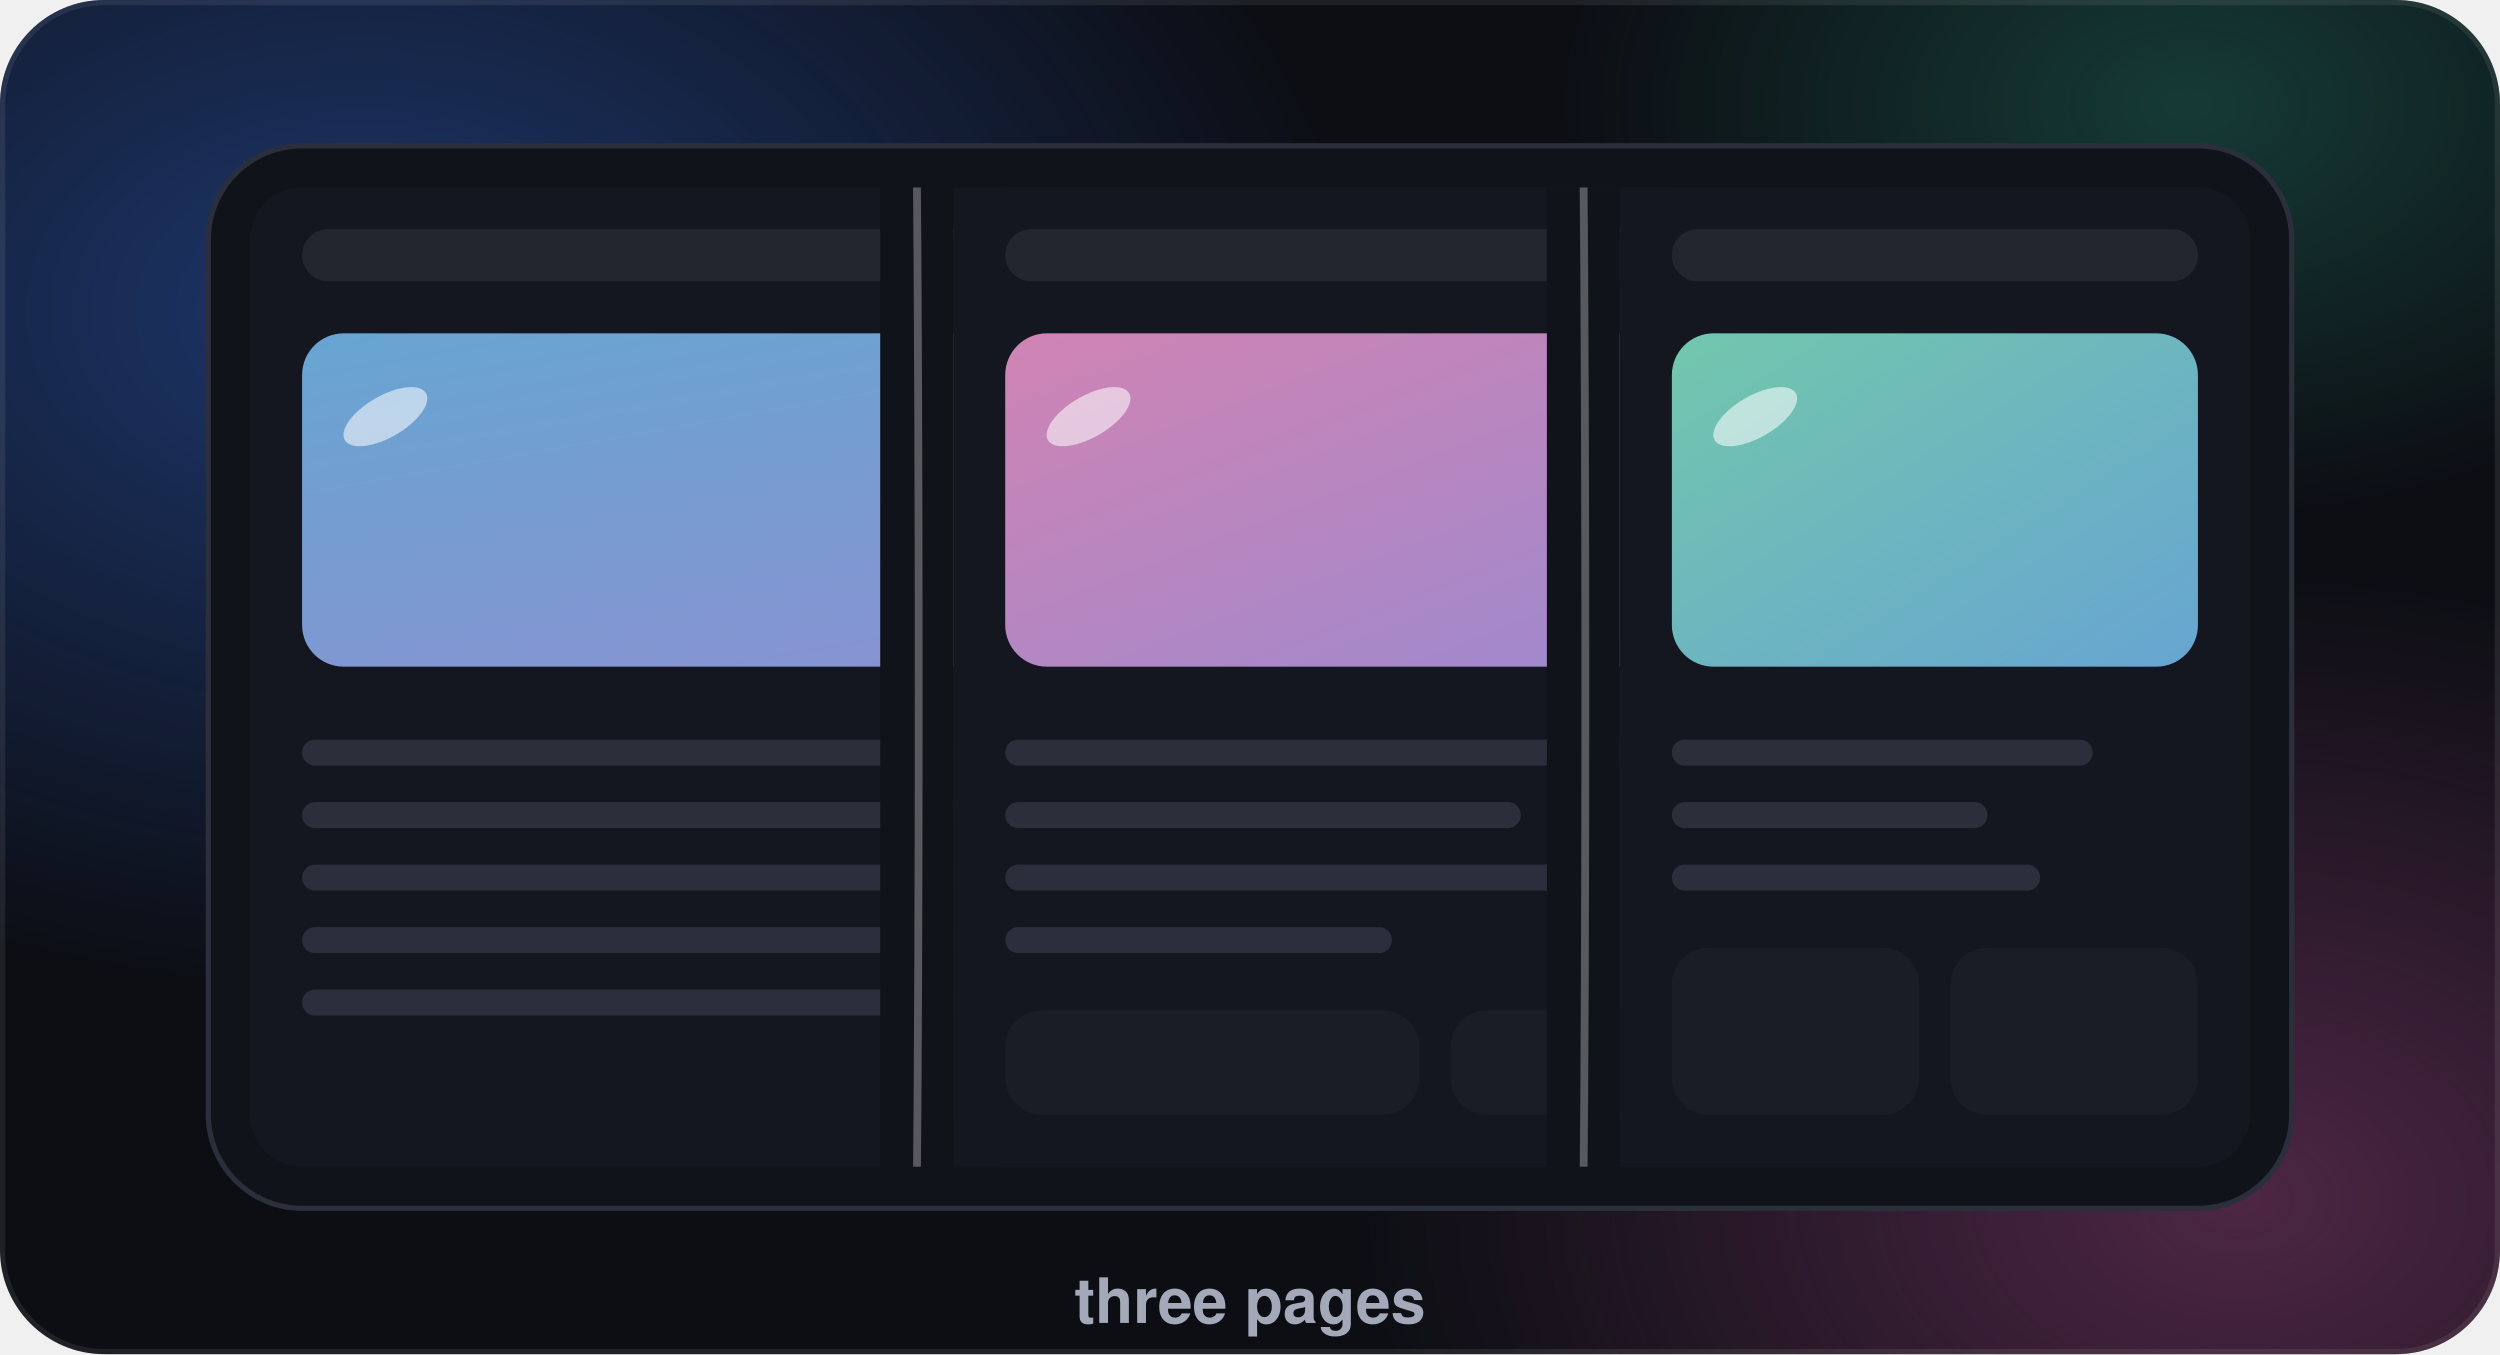
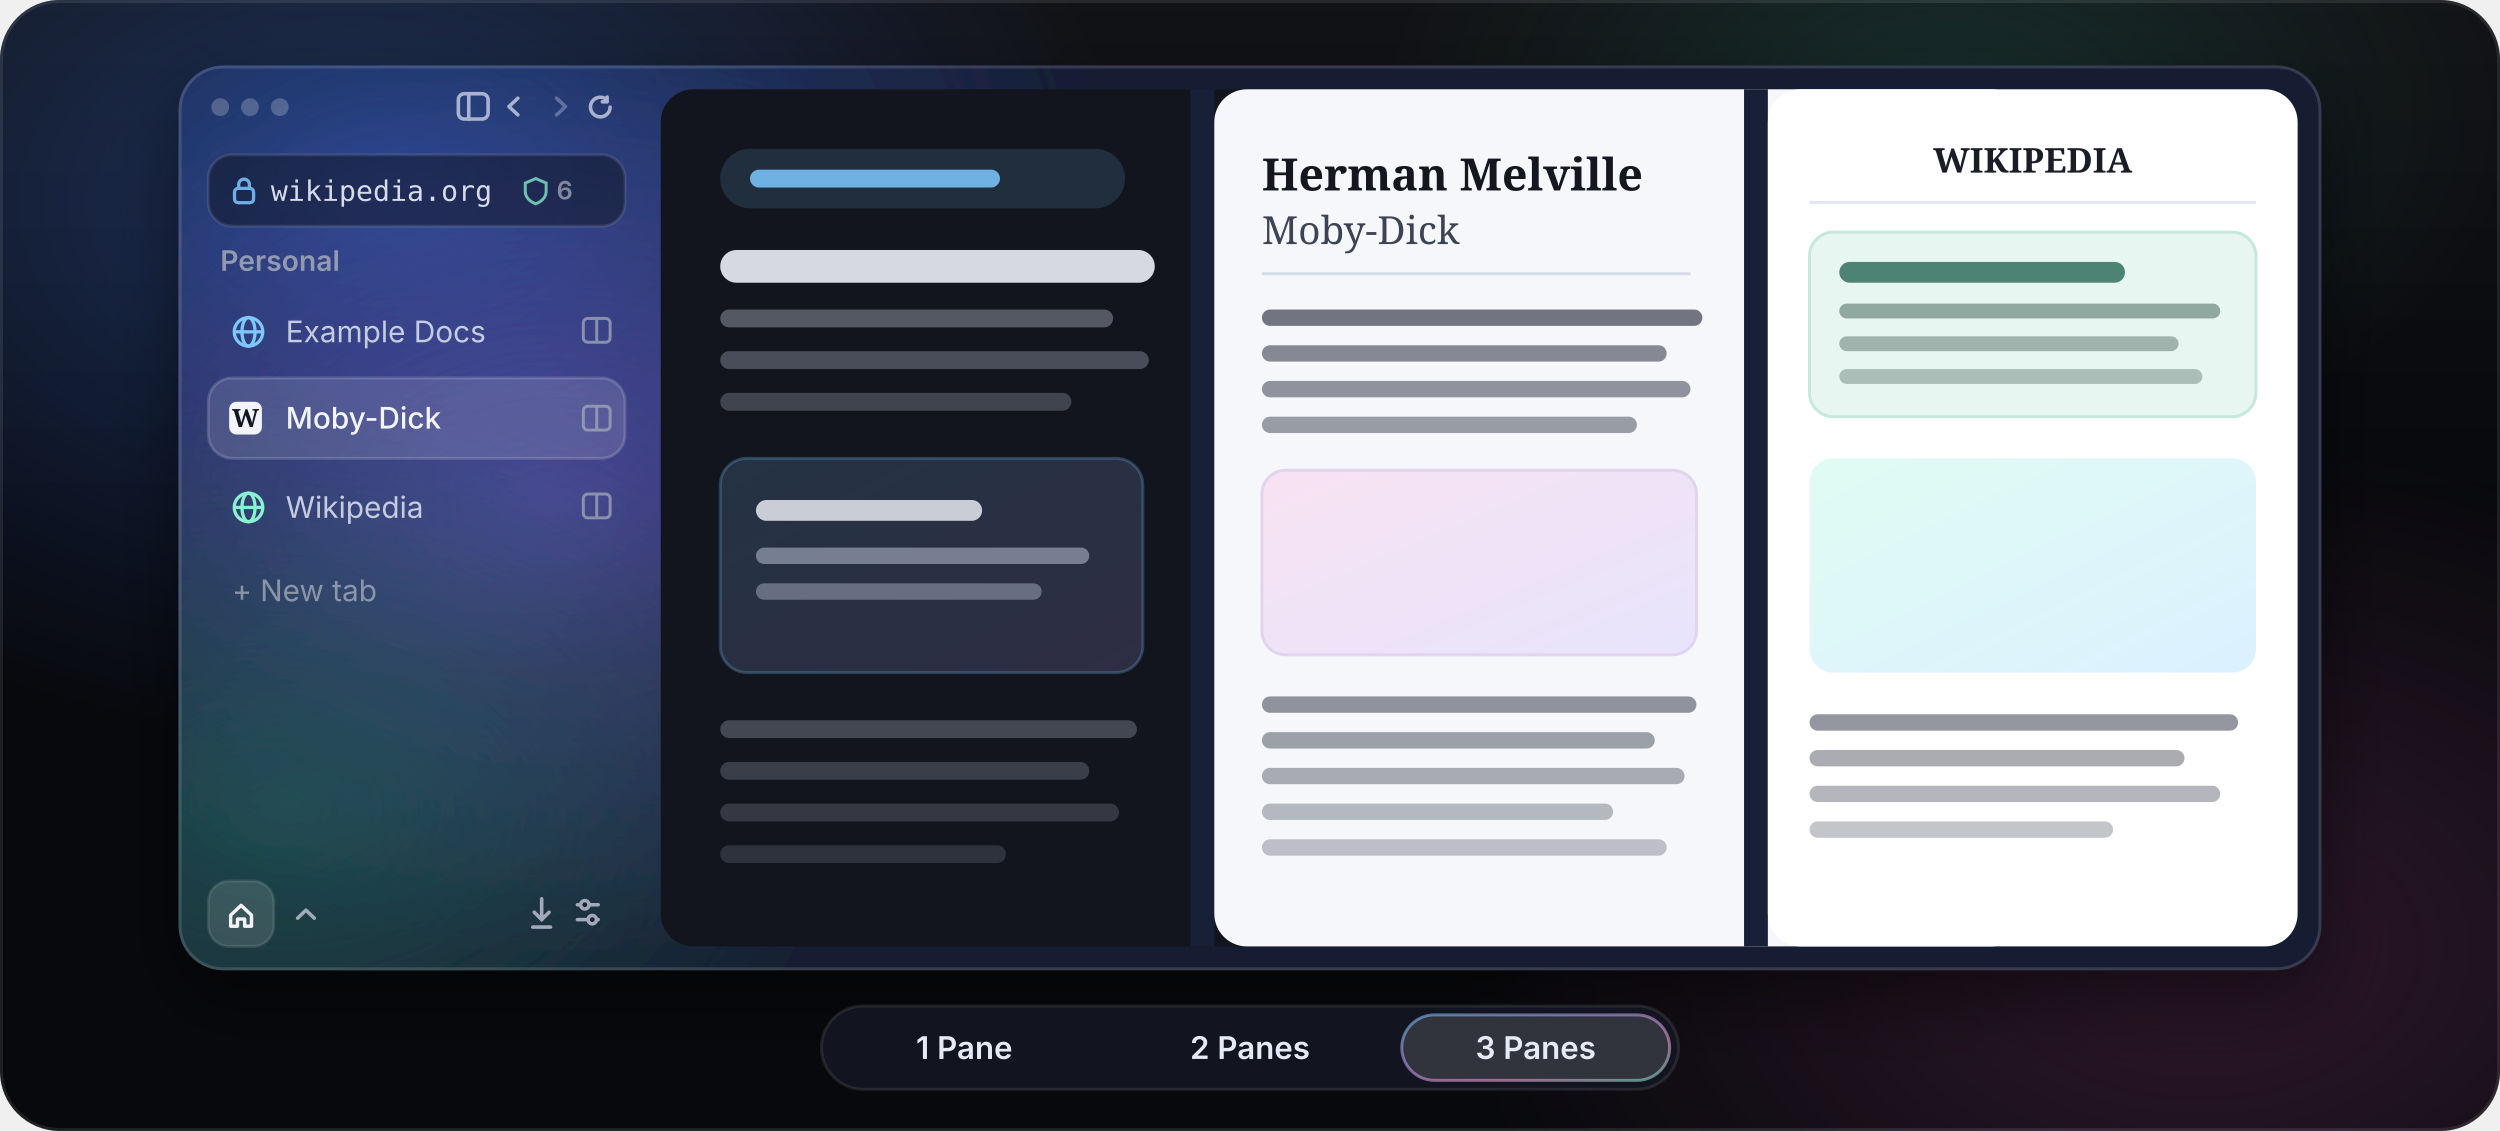
- <svg xmlns="http://www.w3.org/2000/svg" viewBox="0 0 480 260" width="480" height="260" role="img" aria-labelledby="t d">
+ <svg xmlns="http://www.w3.org/2000/svg" viewBox="0 0 840 380" width="840" height="380" role="img" aria-labelledby="t d">
  <defs>
-     <linearGradient id="sv" gradientUnits="userSpaceOnUse" x1="0" y1="-8" x2="0" y2="196">
+     <clipPath id="card">
+       <rect width="840" height="380" rx="20" />
+     </clipPath>
+     <linearGradient id="film" x1="0" y1="0" x2="1" y2="1">
+       <stop offset="0" stop-color="#7CC8FF" />
+       <stop offset=".35" stop-color="#B8A6FF" />
+       <stop offset=".68" stop-color="#FF9ED8" />
+       <stop offset="1" stop-color="#8AF2D0" />
+     </linearGradient>
+     <linearGradient id="filmV" x1="0" y1="0" x2="0" y2="1">
      <stop offset="0" stop-color="#7CC8FF" />
      <stop offset=".36" stop-color="#B8A6FF" />
      <stop offset=".68" stop-color="#FF9ED8" />
      <stop offset="1" stop-color="#8AF2D0" />
    </linearGradient>
-     <clipPath id="wc">
-       <rect x="48" y="36" width="384" height="188" rx="10" />
+     <linearGradient id="glassTop" x1="0" y1="0" x2="0" y2="1">
+       <stop offset="0" stop-color="#FFFFFF" stop-opacity=".11" />
+       <stop offset=".45" stop-color="#FFFFFF" stop-opacity="0" />
+     </linearGradient>
+     <linearGradient id="glassPanel" x1="0" y1="0" x2="0" y2="1">
+       <stop offset="0" stop-color="#282C3A" stop-opacity=".94" />
+       <stop offset="1" stop-color="#1A1D28" stop-opacity=".96" />
+     </linearGradient>
+     <linearGradient id="peekGlass" x1="0" y1="0" x2="1" y2="1">
+       <stop offset="0" stop-color="#2A2F42" stop-opacity=".92" />
+       <stop offset="1" stop-color="#1E2230" stop-opacity=".94" />
+     </linearGradient>
+     <radialGradient id="dyeBlue" cx=".5" cy=".5" r=".5">
+       <stop offset="0" stop-color="#2F5FC4" stop-opacity=".58" />
+       <stop offset="1" stop-color="#2F5FC4" stop-opacity="0" />
+     </radialGradient>
+     <radialGradient id="dyeViolet" cx=".5" cy=".5" r=".5">
+       <stop offset="0" stop-color="#7563D8" stop-opacity=".50" />
+       <stop offset="1" stop-color="#7563D8" stop-opacity="0" />
+     </radialGradient>
+     <radialGradient id="dyeTeal" cx=".5" cy=".5" r=".5">
+       <stop offset="0" stop-color="#237E69" stop-opacity=".46" />
+       <stop offset="1" stop-color="#237E69" stop-opacity="0" />
+     </radialGradient>
+     <radialGradient id="dyeMagenta" cx=".5" cy=".5" r=".5">
+       <stop offset="0" stop-color="#A84886" stop-opacity=".34" />
+       <stop offset="1" stop-color="#A84886" stop-opacity="0" />
+     </radialGradient>
+     <linearGradient id="heroSky" x1="0" y1="0" x2="1" y2="1">
+       <stop offset="0" stop-color="#7CC8FF" stop-opacity=".85" />
+       <stop offset="1" stop-color="#B8A6FF" stop-opacity=".85" />
+     </linearGradient>
+     <linearGradient id="heroMint" x1="0" y1="0" x2="1" y2="1">
+       <stop offset="0" stop-color="#8AF2D0" stop-opacity=".85" />
+       <stop offset="1" stop-color="#7CC8FF" stop-opacity=".85" />
+     </linearGradient>
+     <linearGradient id="heroBlush" x1="0" y1="0" x2="1" y2="1">
+       <stop offset="0" stop-color="#FF9ED8" stop-opacity=".82" />
+       <stop offset="1" stop-color="#B8A6FF" stop-opacity=".82" />
+     </linearGradient>
+     <filter id="shadow" x="-15%" y="-15%" width="130%" height="140%">
+       <feDropShadow dx="0" dy="10" stdDeviation="12" flood-color="#000000" flood-opacity=".48" />
+     </filter>
+     <filter id="softGlow" x="-120%" y="-180%" width="340%" height="460%">
+       <feGaussianBlur stdDeviation="4.5" result="b" />
+       <feMerge>
+         <feMergeNode in="b" />
+         <feMergeNode in="SourceGraphic" />
+       </feMerge>
+     </filter>
+   </defs>
+   <style>
+   .m1{animation:m1 10s linear infinite}
+   .m2{animation:m2 10s linear infinite}
+   .b1{animation:b1 10s linear infinite}
+   .b2{animation:b2 10s linear infinite}
+   .g1{animation:g1 10s linear infinite}
+   .g2{animation:g2 10s linear infinite}
+   .pill{animation:pill 10s linear infinite}
+   .str{fill:none;vector-effect:non-scaling-stroke}
+   @keyframes m1{0%,11%{transform:translateX(372px)}11%{transform:translateX(372px)}11.67%{transform:translateX(260.3px)}12.33%{transform:translateX(130.5px)}13%{transform:translateX(76.97px)}13.67%{transform:translateX(75.07px)}14.33%{transform:translateX(85.85px)}15%{transform:translateX(92.84px)}15.67%{transform:translateX(94.52px)}16.33%{transform:translateX(93.95px)}17%{transform:translateX(93.22px)}17.67%{transform:translateX(92.92px)}18.33%{transform:translateX(92.9px)}19%{transform:translateX(92.96px)}19.67%{transform:translateX(93px)}20.33%{transform:translateX(93.01px)}21%{transform:translateX(93px)}43%{transform:translateX(93px)}43%{transform:translateX(93px)}43.64%{transform:translateX(58.11px)}44.29%{transform:translateX(14.42px)}44.93%{transform:translateX(-4.55px)}45.57%{transform:translateX(-6.39px)}46.21%{transform:translateX(-3.01px)}46.86%{transform:translateX(-0.37px)}47.5%{transform:translateX(0.48px)}48.14%{transform:translateX(0.39px)}48.79%{transform:translateX(0.13px)}49.43%{transform:translateX(-0.01px)}50.07%{transform:translateX(-0.04px)}50.71%{transform:translateX(-0.02px)}51.36%{transform:translateX(-0.01px)}52%{transform:translateX(0px)}80%{transform:translateX(0px);animation-timing-function:cubic-bezier(.65,0,.35,1)}90%{transform:translateX(372px)}100%{transform:translateX(372px)}}
+   @keyframes m2{0%,41%{transform:translateX(190px)}41%{transform:translateX(190px)}41.68%{transform:translateX(112.34px)}42.36%{transform:translateX(22.75px)}43.04%{transform:translateX(-11.67px)}43.71%{transform:translateX(-11.82px)}44.39%{transform:translateX(-4.27px)}45.07%{transform:translateX(0.15px)}45.75%{transform:translateX(1.03px)}46.43%{transform:translateX(0.56px)}47.11%{transform:translateX(0.09px)}47.79%{transform:translateX(-0.07px)}48.46%{transform:translateX(-0.06px)}49.14%{transform:translateX(-0.02px)}49.82%{transform:translateX(0px)}50.5%{transform:translateX(0px)}80%{transform:translateX(0px);animation-timing-function:cubic-bezier(.65,0,.35,1)}89%{transform:translateX(190px)}100%{transform:translateX(190px)}}
+   @keyframes b1{0%,11%{transform:scale(0,1)}11%{transform:scale(0,1)}11.64%{transform:scale(1.09,1)}12.27%{transform:scale(0.24,1)}12.91%{transform:scale(-0.56,1)}13.55%{transform:scale(-0.25,1)}14.18%{transform:scale(0.26,1)}14.82%{transform:scale(0.2,1)}15.45%{transform:scale(-0.1,1)}16.09%{transform:scale(-0.14,1)}16.73%{transform:scale(0.03,1)}17.36%{transform:scale(0.08,1)}18%{transform:scale(0,1)}18.64%{transform:scale(-0.05,1)}19.27%{transform:scale(-0.01,1)}19.91%{transform:scale(0.02,1)}20.55%{transform:scale(0.01,1)}21.18%{transform:scale(-0.01,1)}21.82%{transform:scale(-0.01,1)}22.45%{transform:scale(0,1)}23.09%{transform:scale(0.01,1)}23.73%{transform:scale(0,1)}24.36%{transform:scale(0,1)}25%{transform:scale(0,1)}43%{transform:scale(0,1)}43%{transform:scale(0,1)}43.64%{transform:scale(0.82,1)}44.27%{transform:scale(0.18,1)}44.91%{transform:scale(-0.42,1)}45.55%{transform:scale(-0.19,1)}46.18%{transform:scale(0.2,1)}46.82%{transform:scale(0.15,1)}47.45%{transform:scale(-0.08,1)}48.09%{transform:scale(-0.1,1)}48.73%{transform:scale(0.02,1)}49.36%{transform:scale(0.06,1)}50%{transform:scale(0,1)}50.64%{transform:scale(-0.03,1)}51.27%{transform:scale(-0.01,1)}51.91%{transform:scale(0.02,1)}52.55%{transform:scale(0.01,1)}53.18%{transform:scale(-0.01,1)}53.82%{transform:scale(-0.01,1)}54.45%{transform:scale(0,1)}55.09%{transform:scale(0,1)}55.73%{transform:scale(0,1)}56.36%{transform:scale(0,1)}57%{transform:scale(0,1)}80%{transform:scale(0,1)}80%{transform:scale(0,1)}80.64%{transform:scale(-0.93,1)}81.27%{transform:scale(-0.21,1)}81.91%{transform:scale(0.48,1)}82.55%{transform:scale(0.21,1)}83.18%{transform:scale(-0.22,1)}83.82%{transform:scale(-0.17,1)}84.45%{transform:scale(0.09,1)}85.09%{transform:scale(0.11,1)}85.73%{transform:scale(-0.03,1)}86.36%{transform:scale(-0.07,1)}87%{transform:scale(0,1)}87.64%{transform:scale(0.04,1)}88.27%{transform:scale(0.01,1)}88.91%{transform:scale(-0.02,1)}89.55%{transform:scale(-0.01,1)}90.18%{transform:scale(0.01,1)}90.82%{transform:scale(0.01,1)}91.45%{transform:scale(0,1)}92.09%{transform:scale(0,1)}92.73%{transform:scale(0,1)}93.36%{transform:scale(0,1)}94%{transform:scale(0,1)}100%{transform:scale(0,1)}}
+   @keyframes b2{0%,41%{transform:scale(0,1)}41%{transform:scale(0,1)}41.64%{transform:scale(1.09,1)}42.27%{transform:scale(0.24,1)}42.91%{transform:scale(-0.56,1)}43.55%{transform:scale(-0.25,1)}44.18%{transform:scale(0.26,1)}44.82%{transform:scale(0.2,1)}45.45%{transform:scale(-0.1,1)}46.09%{transform:scale(-0.14,1)}46.73%{transform:scale(0.03,1)}47.36%{transform:scale(0.08,1)}48%{transform:scale(0,1)}48.64%{transform:scale(-0.05,1)}49.27%{transform:scale(-0.01,1)}49.91%{transform:scale(0.02,1)}50.55%{transform:scale(0.01,1)}51.18%{transform:scale(-0.01,1)}51.82%{transform:scale(-0.01,1)}52.45%{transform:scale(0,1)}53.09%{transform:scale(0.01,1)}53.73%{transform:scale(0,1)}54.36%{transform:scale(0,1)}55%{transform:scale(0,1)}80%{transform:scale(0,1)}80%{transform:scale(0,1)}80.64%{transform:scale(-0.93,1)}81.27%{transform:scale(-0.21,1)}81.91%{transform:scale(0.48,1)}82.55%{transform:scale(0.21,1)}83.18%{transform:scale(-0.22,1)}83.82%{transform:scale(-0.17,1)}84.45%{transform:scale(0.09,1)}85.09%{transform:scale(0.11,1)}85.73%{transform:scale(-0.03,1)}86.36%{transform:scale(-0.07,1)}87%{transform:scale(0,1)}87.64%{transform:scale(0.04,1)}88.27%{transform:scale(0.01,1)}88.91%{transform:scale(-0.02,1)}89.55%{transform:scale(-0.01,1)}90.18%{transform:scale(0.01,1)}90.82%{transform:scale(0.01,1)}91.45%{transform:scale(0,1)}92.09%{transform:scale(0,1)}92.73%{transform:scale(0,1)}93.36%{transform:scale(0,1)}94%{transform:scale(0,1)}100%{transform:scale(0,1)}}
+   @keyframes g1{0%,10.5%{opacity:0}14%{opacity:1}29%{opacity:0}42.5%{opacity:0}46%{opacity:1}60%{opacity:0}79.5%{opacity:0}83%{opacity:1}96%{opacity:0}100%{opacity:0}}
+   @keyframes g2{0%,40.5%{opacity:0}44%{opacity:1}59%{opacity:0}79.5%{opacity:0}83%{opacity:1}96%{opacity:0}100%{opacity:0}}
+   @keyframes pill{0%,11%{transform:translateX(0px);animation-timing-function:cubic-bezier(.22,1,.36,1)}16%{transform:translateX(96px)}41%{transform:translateX(96px);animation-timing-function:cubic-bezier(.22,1,.36,1)}46%{transform:translateX(192px)}80%{transform:translateX(192px);animation-timing-function:cubic-bezier(.22,1,.36,1)}86%{transform:translateX(0px)}100%{transform:translateX(0px)}}
+   @media (prefers-reduced-motion:reduce){*{animation:none!important}.m1,.m2{transform:none!important}.pill{transform:translateX(192px)!important}}
+ </style>
+   <g clip-path="url(#card)">
+     <rect width="840" height="380" fill="#08090D" />
+     <ellipse cx="118" cy="68" rx="260" ry="180" fill="url(#dyeBlue)" opacity=".65" />
+     <ellipse cx="739" cy="319" rx="250" ry="170" fill="url(#dyeMagenta)" opacity=".7" />
+     <ellipse cx="655" cy="38" rx="190" ry="120" fill="url(#dyeTeal)" opacity=".55" />
+     <rect width="840" height="380" fill="url(#glassTop)" opacity=".35" />
+   </g>
+   <g filter="url(#shadow)">
+     <clipPath id="spWin">
+       <rect x="60" y="22" width="720" height="304" rx="15" />
    </clipPath>
-     <radialGradient id="gb">
-       <stop offset="0" stop-color="#2F5FC4" stop-opacity=".5" />
-       <stop offset="1" stop-color="#2F5FC4" stop-opacity="0" />
-     </radialGradient>
-     <radialGradient id="gm">
-       <stop offset="0" stop-color="#A84886" stop-opacity=".42" />
-       <stop offset="1" stop-color="#A84886" stop-opacity="0" />
-     </radialGradient>
-     <radialGradient id="gg">
-       <stop offset="0" stop-color="#237E69" stop-opacity=".4" />
-       <stop offset="1" stop-color="#237E69" stop-opacity="0" />
-     </radialGradient>
-     <linearGradient id="film" x1="0" y1="0" x2="1" y2="1">
-       <stop offset="0" stop-color="#7CC8FF" />
-       <stop offset=".36" stop-color="#B8A6FF" />
-       <stop offset=".68" stop-color="#FF9ED8" />
-       <stop offset="1" stop-color="#8AF2D0" />
-     </linearGradient>
-     <linearGradient id="hA" x1="0" y1="0" x2="1" y2="1">
-       <stop offset="0" stop-color="#7CC8FF" />
-       <stop offset="1" stop-color="#B8A6FF" />
-     </linearGradient>
-     <linearGradient id="hB" x1="0" y1="0" x2="1" y2="1">
-       <stop offset="0" stop-color="#FF9ED8" />
-       <stop offset="1" stop-color="#B8A6FF" />
-     </linearGradient>
-     <linearGradient id="hC" x1="0" y1="0" x2="1" y2="1">
-       <stop offset="0" stop-color="#8AF2D0" />
-       <stop offset="1" stop-color="#7CC8FF" />
-     </linearGradient>
-     <linearGradient id="spec" x1="0" y1="0" x2="0" y2="1">
-       <stop offset="0" stop-color="#fff" stop-opacity=".10" />
-       <stop offset=".42" stop-color="#fff" stop-opacity="0" />
-     </linearGradient>
-     <clipPath id="card">
-       <rect width="480" height="260" rx="20" />
-     </clipPath>
-   </defs>
-   <style>.m1{animation:m1 9s linear infinite}.m2{animation:m2 9s linear infinite}.b1{animation:b1 9s linear infinite}.b2{animation:b2 9s linear infinite}.g1{animation:g1 9s linear infinite}.g2{animation:g2 9s linear infinite}.l0{animation:l0 9s linear infinite}.l1{animation:l1 9s linear infinite}.l2{animation:l2 9s linear infinite}
- @keyframes m1{0%{transform:translate(264px,0)}10%{transform:translate(264px,0)}10.88%{transform:translate(148.87px,0)}11.74%{transform:translate(34.65px,0)}12.62%{transform:translate(27.24px,0)}13.49%{transform:translate(59.37px,0)}14.37%{transform:translate(73.56px,0)}15.23%{transform:translate(68.92px,0)}16.11%{transform:translate(62.92px,0)}16.99%{transform:translate(62.1px,0)}17.86%{transform:translate(63.63px,0)}18.73%{transform:translate(64.45px,0)}19.6%{transform:translate(64.28px,0)}20.48%{transform:translate(63.96px,0)}21.34%{transform:translate(63.9px,0)}22.22%{transform:translate(64px,0)}42.22%{transform:translate(64px,0)}43.1%{transform:translate(27.16px,0)}43.97%{transform:translate(-9.39px,0)}44.84%{transform:translate(-11.76px,0)}45.71%{transform:translate(-1.48px,0)}46.59%{transform:translate(3.06px,0)}47.46%{transform:translate(1.57px,0)}48.33%{transform:translate(-0.35px,0)}49.21%{transform:translate(-0.61px,0)}50.08%{transform:translate(-0.12px,0)}50.96%{transform:translate(0.14px,0)}51.82%{transform:translate(0.09px,0)}52.7%{transform:translate(-0.01px,0)}53.57%{transform:translate(-0.03px,0)}54.44%{transform:translate(0px,0)}80%{transform:translate(0px,0);animation-timing-function:cubic-bezier(.65,0,.35,1)}88.89%{transform:translate(264px,0)}100%{transform:translate(264px,0)}}
- @keyframes m2{0%{transform:translate(136px,0)}40%{transform:translate(136px,0)}40.88%{transform:translate(57.71px,0)}41.74%{transform:translate(-19.96px,0)}42.62%{transform:translate(-25px,0)}43.49%{transform:translate(-3.15px,0)}44.37%{transform:translate(6.5px,0)}45.23%{transform:translate(3.34px,0)}46.11%{transform:translate(-0.73px,0)}46.99%{transform:translate(-1.29px,0)}47.86%{transform:translate(-0.25px,0)}48.73%{transform:translate(0.3px,0)}49.6%{transform:translate(0.19px,0)}50.48%{transform:translate(-0.02px,0)}51.34%{transform:translate(-0.07px,0)}52.22%{transform:translate(0px,0)}80%{transform:translate(0px,0);animation-timing-function:cubic-bezier(.65,0,.35,1)}87.78%{transform:translate(136px,0)}100%{transform:translate(136px,0)}}
- @keyframes b1{0%{transform:scale(0,1)}10%{transform:scale(0,1)}10.11%{transform:scale(1,1)}10.86%{transform:scale(0.5,1)}11.59%{transform:scale(-0.23,1)}12.33%{transform:scale(-0.42,1)}13.08%{transform:scale(-0.15,1)}13.81%{transform:scale(0.13,1)}14.56%{transform:scale(0.17,1)}15.3%{transform:scale(0.04,1)}16.03%{transform:scale(-0.07,1)}16.78%{transform:scale(-0.06,1)}17.52%{transform:scale(0,1)}18.26%{transform:scale(0.03,1)}19%{transform:scale(0.02,1)}19.74%{transform:scale(0,1)}20.48%{transform:scale(-0.01,1)}21.22%{transform:scale(-0.01,1)}21.97%{transform:scale(0,1)}22.7%{transform:scale(0.01,1)}23.44%{transform:scale(0,1)}24.19%{transform:scale(0,1)}24.92%{transform:scale(0,1)}25.67%{transform:scale(0,1)}26.41%{transform:scale(0,1)}27.14%{transform:scale(0,1)}27.89%{transform:scale(0,1)}42.22%{transform:scale(0,1)}42.33%{transform:scale(0.7,1)}43.08%{transform:scale(0.35,1)}43.81%{transform:scale(-0.16,1)}44.56%{transform:scale(-0.29,1)}45.3%{transform:scale(-0.1,1)}46.03%{transform:scale(0.09,1)}46.78%{transform:scale(0.12,1)}47.52%{transform:scale(0.02,1)}48.26%{transform:scale(-0.05,1)}49%{transform:scale(-0.04,1)}49.74%{transform:scale(0,1)}50.48%{transform:scale(0.02,1)}51.22%{transform:scale(0.02,1)}51.97%{transform:scale(0,1)}52.7%{transform:scale(-0.01,1)}53.44%{transform:scale(-0.01,1)}54.19%{transform:scale(0,1)}54.92%{transform:scale(0,1)}55.67%{transform:scale(0,1)}56.41%{transform:scale(0,1)}57.14%{transform:scale(0,1)}57.89%{transform:scale(0,1)}58.63%{transform:scale(0,1)}59.37%{transform:scale(0,1)}60.11%{transform:scale(0,1)}80%{transform:scale(0,1)}80.11%{transform:scale(-0.8,1)}80.86%{transform:scale(-0.4,1)}81.59%{transform:scale(0.18,1)}82.33%{transform:scale(0.33,1)}83.08%{transform:scale(0.12,1)}83.81%{transform:scale(-0.11,1)}84.56%{transform:scale(-0.13,1)}85.3%{transform:scale(-0.03,1)}86.03%{transform:scale(0.05,1)}86.78%{transform:scale(0.05,1)}87.52%{transform:scale(0,1)}88.26%{transform:scale(-0.03,1)}89%{transform:scale(-0.02,1)}89.74%{transform:scale(0,1)}90.48%{transform:scale(0.01,1)}91.22%{transform:scale(0.01,1)}91.97%{transform:scale(0,1)}92.7%{transform:scale(0,1)}93.44%{transform:scale(0,1)}94.19%{transform:scale(0,1)}94.92%{transform:scale(0,1)}95.67%{transform:scale(0,1)}96.41%{transform:scale(0,1)}97.14%{transform:scale(0,1)}97.89%{transform:scale(0,1)}100%{transform:scale(0,1)}}
- @keyframes b2{0%{transform:scale(0,1)}40%{transform:scale(0,1)}40.11%{transform:scale(1,1)}40.86%{transform:scale(0.5,1)}41.59%{transform:scale(-0.23,1)}42.33%{transform:scale(-0.42,1)}43.08%{transform:scale(-0.15,1)}43.81%{transform:scale(0.13,1)}44.56%{transform:scale(0.17,1)}45.3%{transform:scale(0.04,1)}46.03%{transform:scale(-0.07,1)}46.78%{transform:scale(-0.06,1)}47.52%{transform:scale(0,1)}48.26%{transform:scale(0.03,1)}49%{transform:scale(0.02,1)}49.74%{transform:scale(0,1)}50.48%{transform:scale(-0.01,1)}51.22%{transform:scale(-0.01,1)}51.97%{transform:scale(0,1)}52.7%{transform:scale(0.01,1)}53.44%{transform:scale(0,1)}54.19%{transform:scale(0,1)}54.92%{transform:scale(0,1)}55.67%{transform:scale(0,1)}56.41%{transform:scale(0,1)}57.14%{transform:scale(0,1)}57.89%{transform:scale(0,1)}80%{transform:scale(0,1)}80.11%{transform:scale(-0.8,1)}80.86%{transform:scale(-0.4,1)}81.59%{transform:scale(0.18,1)}82.33%{transform:scale(0.33,1)}83.08%{transform:scale(0.12,1)}83.81%{transform:scale(-0.11,1)}84.56%{transform:scale(-0.13,1)}85.3%{transform:scale(-0.03,1)}86.03%{transform:scale(0.05,1)}86.78%{transform:scale(0.05,1)}87.52%{transform:scale(0,1)}88.26%{transform:scale(-0.03,1)}89%{transform:scale(-0.02,1)}89.74%{transform:scale(0,1)}90.48%{transform:scale(0.01,1)}91.22%{transform:scale(0.01,1)}91.97%{transform:scale(0,1)}92.7%{transform:scale(0,1)}93.44%{transform:scale(0,1)}94.19%{transform:scale(0,1)}94.92%{transform:scale(0,1)}95.67%{transform:scale(0,1)}96.41%{transform:scale(0,1)}97.14%{transform:scale(0,1)}97.89%{transform:scale(0,1)}100%{transform:scale(0,1)}}
- @keyframes g1{0%{opacity:0}10%{opacity:0;animation-timing-function:cubic-bezier(.22,1,.36,1)}12.78%{opacity:0.95;animation-timing-function:cubic-bezier(.22,1,.36,1)}30%{opacity:0}42.22%{opacity:0;animation-timing-function:cubic-bezier(.22,1,.36,1)}45%{opacity:0.95;animation-timing-function:cubic-bezier(.22,1,.36,1)}62.22%{opacity:0}80%{opacity:0;animation-timing-function:cubic-bezier(.22,1,.36,1)}82.78%{opacity:0.95;animation-timing-function:cubic-bezier(.22,1,.36,1)}100%{opacity:0}}
- @keyframes g2{0%{opacity:0}40%{opacity:0;animation-timing-function:cubic-bezier(.22,1,.36,1)}42.78%{opacity:0.95;animation-timing-function:cubic-bezier(.22,1,.36,1)}60%{opacity:0}80%{opacity:0;animation-timing-function:cubic-bezier(.22,1,.36,1)}82.78%{opacity:0.95;animation-timing-function:cubic-bezier(.22,1,.36,1)}100%{opacity:0}}
- @keyframes l0{0%{opacity:1}10%{opacity:1;animation-timing-function:cubic-bezier(.22,1,.36,1)}13.33%{opacity:0}90%{opacity:0;animation-timing-function:cubic-bezier(.22,1,.36,1)}93.33%{opacity:1}100%{opacity:1}}
- @keyframes l1{0%{opacity:0}17.78%{opacity:0;animation-timing-function:cubic-bezier(.22,1,.36,1)}21.11%{opacity:1}42.22%{opacity:1;animation-timing-function:cubic-bezier(.22,1,.36,1)}45.56%{opacity:0}100%{opacity:0}}
- @keyframes l2{0%{opacity:0}46.67%{opacity:0;animation-timing-function:cubic-bezier(.22,1,.36,1)}50%{opacity:1}80%{opacity:1;animation-timing-function:cubic-bezier(.22,1,.36,1)}83.33%{opacity:0}100%{opacity:0}}
- .str{fill:none;vector-effect:non-scaling-stroke}
- @media (prefers-reduced-motion: reduce){*{animation:none!important}}</style>
-   <g clip-path="url(#card)">
-     <rect width="480" height="260" fill="#0C0E14" />
-     <ellipse cx="70" cy="60" rx="190" ry="130" fill="url(#gb)" />
-     <ellipse cx="430" cy="230" rx="170" ry="120" fill="url(#gm)" />
-     <ellipse cx="420" cy="20" rx="120" ry="80" fill="url(#gg)" />
-   </g>
-   <rect x="40" y="28" width="400" height="204" rx="18" fill="#11131A" stroke="#2A2F3B" />
-   <g clip-path="url(#wc)">
-     <g transform="translate(48 36)">
-       <rect width="384" height="188" rx="10" fill="#141720" />
-       <rect x="10" y="8" width="364" height="10" rx="5" fill="#fff" fill-opacity=".07" />
-       <rect x="10" y="28" width="364" height="64" rx="8" fill="url(#hA)" fill-opacity=".8" />
-       <ellipse cx="26" cy="44" rx="9" ry="4" transform="rotate(-30 26 44)" fill="#fff" fill-opacity=".55" />
-       <rect x="10" y="106" width="254.8" height="5" rx="2.5" fill="#2A2F3B" />
-       <rect x="10" y="118" width="182" height="5" rx="2.5" fill="#2A2F3B" />
-       <rect x="10" y="130" width="225.68" height="5" rx="2.5" fill="#2A2F3B" />
-       <rect x="10" y="142" width="145.6" height="5" rx="2.5" fill="#2A2F3B" />
-       <rect x="10" y="154" width="200.2" height="5" rx="2.5" fill="#2A2F3B" />
-     </g>
-     <g transform="translate(176 36)">
-       <g class="m1" style="transform:translate(0,0)">
-         <rect x="-7" y="-8" width="14" height="204" fill="#11131A" />
-         <g transform="translate(7 0)">
-           <rect width="185" height="188" rx="10" fill="#141720" />
-           <rect x="10" y="8" width="165" height="10" rx="5" fill="#fff" fill-opacity=".07" />
-           <rect x="10" y="28" width="165" height="64" rx="8" fill="url(#hB)" fill-opacity=".8" />
-           <ellipse cx="26" cy="44" rx="9" ry="4" transform="rotate(-30 26 44)" fill="#fff" fill-opacity=".55" />
-           <rect x="10" y="106" width="132" height="5" rx="2.5" fill="#2A2F3B" />
-           <rect x="10" y="118" width="99" height="5" rx="2.5" fill="#2A2F3B" />
-           <rect x="10" y="130" width="115.5" height="5" rx="2.5" fill="#2A2F3B" />
-           <rect x="10" y="142" width="74.25" height="5" rx="2.5" fill="#2A2F3B" />
-           <rect x="10" y="158" width="79.5" height="20" rx="7" fill="#1A1D26" />
-           <rect x="95.5" y="158" width="79.5" height="20" rx="7" fill="#1A1D26" />
-         </g>
-         <g class="b1" style="transform:scale(.02,1)">
-           <path class="str" d="M0 -8C26 52 26 144 0 196" stroke="#fff" stroke-opacity=".3" stroke-width="1.5" />
-           <path class="str g1" opacity="0" d="M0 -8C26 52 26 144 0 196" stroke="url(#sv)" stroke-width="2.2" />
-         </g>
-       </g>
-     </g>
-     <g transform="translate(304 36)">
+     <g clip-path="url(#spWin)">
+       <rect x="60" y="22" width="720" height="304" fill="#171C30" />
+       <ellipse cx="130" cy="62" rx="252" ry="167" fill="url(#dyeBlue)" />
+       <ellipse cx="185" cy="168" rx="216" ry="152" fill="url(#dyeViolet)" />
+       <ellipse cx="95" cy="271" rx="202" ry="137" fill="url(#dyeTeal)" />
+     </g>
+   </g>
+   <g transform="translate(60 22)">
+     <circle cx="14" cy="14" r="3" fill="#FFFFFF" fill-opacity=".22" />
+     <circle cx="24" cy="14" r="3" fill="#FFFFFF" fill-opacity=".22" />
+     <circle cx="34" cy="14" r="3" fill="#FFFFFF" fill-opacity=".22" />
+     <g stroke="#C6CCE0" stroke-width="1.2" stroke-linecap="round" stroke-linejoin="round" fill="none" opacity=".82">
+       <rect x="94" y="9.5" width="10" height="8.5" rx="2" />
+       <path d="M97.5 9.5V18" />
+       <path d="M114 11L111 13.8L114 16.6" />
+       <path d="M127 11L130 13.8L127 16.6" opacity=".45" />
+       <path d="M145 14a3.3 3.3 0 1 1-1-2.4M144 10.6v1.6h-1.6" />
+     </g>
+     <g transform="translate(10 30)">
+       <rect width="140" height="24" rx="8" fill="#0B0D16" fill-opacity=".46" stroke="#FFFFFF" stroke-opacity=".10" stroke-width="1" />
+       <g transform="translate(8 7.5)" stroke="#7CC8FF" stroke-width="1.1" fill="none" opacity=".85">
+         <rect x="0.8" y="3.8" width="6.4" height="4.8" rx="1.2" />
+         <path d="M2.2 3.8V2.5a1.8 1.8 0 0 1 3.6 0v1.3" />
+       </g>
+       <text x="21" y="15.5" font-family="ui-monospace, 'Geist Mono', 'SFMono-Regular', Menlo, Consolas, monospace" font-size="9.5" fill="#E6EAF6" fill-opacity=".92">wikipedia.org</text>
+       <g transform="translate(106 7.5)" opacity=".75">
+         <path d="M4 0.5L7.5 2v2.8c0 2-1.5 3.4-3.5 4.2C2 8.2 0.5 6.8 0.5 4.8V2L4 0.5Z" fill="none" stroke="#8AF2D0" stroke-width="1" />
+         <text x="11" y="7.5" font-family="ui-sans-serif, system-ui, -apple-system, 'Geist', 'Inter', 'Segoe UI', Helvetica, Arial, sans-serif" font-size="8.5" font-weight="600" fill="#A3A9B8">6</text>
+       </g>
+     </g>
+     <text x="14" y="69" font-family="ui-sans-serif, system-ui, -apple-system, 'Geist', 'Inter', 'Segoe UI', Helvetica, Arial, sans-serif" font-size="9.5" font-weight="600" fill="#A3A9B8" fill-opacity=".85">Personal</text>
+     <g transform="translate(18 84)" stroke="#7CC8FF" stroke-width="1.1" fill="none">
+       <circle cx="5.5" cy="5.5" r="4.8" />
+       <ellipse cx="5.5" cy="5.5" rx="2.2" ry="4.8" />
+       <path d="M0.9 5.5H10.1" />
+     </g>
+     <text x="36" y="93" font-family="ui-sans-serif, system-ui, -apple-system, 'Geist', 'Inter', 'Segoe UI', Helvetica, Arial, sans-serif" font-size="10" fill="#C6CCE0">Example Docs</text>
+     <g transform="translate(136 85)" stroke="#A3A9B8" stroke-width="1" fill="none" opacity=".75">
+       <rect width="9" height="8" rx="1.5" />
+       <line x1="4.5" y1="0" x2="4.5" y2="8" />
+     </g>
+     <rect x="10" y="105" width="140" height="27" rx="8" fill="#FFFFFF" fill-opacity=".13" stroke="#FFFFFF" stroke-opacity=".16" />
+     <rect x="17" y="113" width="11" height="11" rx="2.5" fill="#F2F4FA" />
+     <text x="22.5" y="121.5" font-family="Georgia, serif" font-size="8.5" font-weight="700" fill="#141720" text-anchor="middle">W</text>
+     <text x="36" y="122" font-family="ui-sans-serif, system-ui, -apple-system, 'Geist', 'Inter', 'Segoe UI', Helvetica, Arial, sans-serif" font-size="10" font-weight="500" fill="#F2F4FA">Moby-Dick</text>
+     <g transform="translate(136 114.5)" stroke="#A3A9B8" stroke-width="1" fill="none" opacity=".75">
+       <rect width="9" height="8" rx="1.5" />
+       <line x1="4.5" y1="0" x2="4.5" y2="8" />
+     </g>
+     <g transform="translate(18 143)" stroke="#8AF2D0" stroke-width="1.1" fill="none">
+       <circle cx="5.5" cy="5.5" r="4.8" />
+       <ellipse cx="5.5" cy="5.5" rx="2.2" ry="4.8" />
+       <path d="M0.9 5.5H10.1" />
+     </g>
+     <text x="36" y="152" font-family="ui-sans-serif, system-ui, -apple-system, 'Geist', 'Inter', 'Segoe UI', Helvetica, Arial, sans-serif" font-size="10" fill="#C6CCE0">Wikipedia</text>
+     <g transform="translate(136 144)" stroke="#A3A9B8" stroke-width="1" fill="none" opacity=".75">
+       <rect width="9" height="8" rx="1.5" />
+       <line x1="4.5" y1="0" x2="4.5" y2="8" />
+     </g>
+     <text x="18" y="180" font-family="ui-sans-serif, system-ui, -apple-system, 'Geist', 'Inter', 'Segoe UI', Helvetica, Arial, sans-serif" font-size="10" fill="#A3A9B8" fill-opacity=".8">+  New tab</text>
+     <g transform="translate(10 274)">
+       <rect width="22" height="22" rx="7" fill="#FFFFFF" fill-opacity=".13" stroke="#FFFFFF" stroke-opacity=".10" />
+       <path d="M7.5 11.5L11 8.2L14.5 11.5V15.2H12.2V12.8H9.8V15.2H7.5Z" fill="none" stroke="#F2F4FA" stroke-width="1.15" stroke-linejoin="round" />
+       <path d="M30 12.5L32.8 9.8L35.6 12.5" fill="none" stroke="#A3A9B8" stroke-width="1.2" stroke-linecap="round" stroke-linejoin="round" />
+       <g transform="translate(108 5)" stroke="#A3A9B8" stroke-width="1.2" stroke-linecap="round" fill="none">
+         <path d="M4 1v7M1.5 5.5L4 8l2.5-2.5M1 10.5h6" />
+         <path d="M16 3h7M16 8h7" />
+         <circle cx="18.5" cy="3" r="1.4" fill="#1B2238" />
+         <circle cx="21" cy="8" r="1.4" fill="#1B2238" />
+       </g>
+     </g>
+   </g>
+   <clipPath id="spVp">
+     <rect x="222" y="30" width="550" height="288" rx="11" />
+   </clipPath>
+   <g clip-path="url(#spVp)">
+     <g transform="translate(222 30)">
+       <rect width="550" height="288" rx="11" fill="#12151E" />
+       <rect x="20" y="20" width="136" height="20" rx="10" fill="#7CC8FF" fill-opacity=".14" />
+       <rect x="30" y="27" width="84" height="6" rx="3" fill="#7CC8FF" fill-opacity=".85" />
+       <rect x="20" y="54" width="146" height="11" rx="5.5" fill="#F2F4FA" fill-opacity=".88" />
+       <rect x="20" y="74" width="132" height="6" rx="3" fill="#A3A9B8" fill-opacity=".45" />
+       <rect x="20" y="88" width="144" height="6" rx="3" fill="#A3A9B8" fill-opacity=".38" />
+       <rect x="20" y="102" width="118" height="6" rx="3" fill="#A3A9B8" fill-opacity=".32" />
+       <rect x="20" y="124" width="142" height="72" rx="9" fill="url(#heroSky)" fill-opacity=".2" stroke="#7CC8FF" stroke-opacity=".24" />
+       <rect x="32" y="138" width="76" height="7" rx="3.5" fill="#F2F4FA" fill-opacity=".8" />
+       <rect x="32" y="154" width="112" height="5.5" rx="2.75" fill="#C6CCE0" fill-opacity=".5" />
+       <rect x="32" y="166" width="96" height="5.5" rx="2.75" fill="#C6CCE0" fill-opacity=".4" />
+       <rect x="20" y="212" width="140" height="6" rx="3" fill="#A3A9B8" fill-opacity=".34" />
+       <rect x="20" y="226" width="124" height="6" rx="3" fill="#A3A9B8" fill-opacity=".28" />
+       <rect x="20" y="240" width="134" height="6" rx="3" fill="#A3A9B8" fill-opacity=".24" />
+       <rect x="20" y="254" width="96" height="6" rx="3" fill="#A3A9B8" fill-opacity=".2" />
+       <rect x="204" y="54" width="310" height="142" rx="12" fill="#181C28" stroke="#FFFFFF" stroke-opacity=".06" />
+       <rect x="222" y="72" width="160" height="10" rx="5" fill="#B8A6FF" fill-opacity=".75" />
+       <rect x="222" y="94" width="266" height="6" rx="3" fill="#A3A9B8" fill-opacity=".4" />
+       <rect x="222" y="108" width="244" height="6" rx="3" fill="#A3A9B8" fill-opacity=".32" />
+       <rect x="222" y="122" width="256" height="6" rx="3" fill="#A3A9B8" fill-opacity=".28" />
+       <rect x="222" y="148" width="124" height="32" rx="8" fill="#FFFFFF" fill-opacity=".06" />
+       <rect x="358" y="148" width="124" height="32" rx="8" fill="#FFFFFF" fill-opacity=".06" />
+     </g>
+     <g transform="translate(404 30)">
+       <g class="m1">
+         <rect x="-4" y="-8" width="8" height="304" fill="#182038" />
+         <g transform="translate(4 0)">
+           <rect width="272" height="288" rx="11" fill="#F6F7FB" />
+           <text x="16" y="34" font-family="Georgia, serif" font-size="15" font-weight="700" fill="#141720">Herman Melville</text>
+           <text x="16" y="52" font-family="Georgia, serif" font-size="13" fill="#3D4354">Moby-Dick</text>
+           <line x1="16" y1="62" x2="160" y2="62" stroke="#D5DAE6" stroke-width="1" />
+           <rect x="16" y="74" width="148" height="5.5" rx="2.75" fill="#2B3040" fill-opacity=".65" />
+           <rect x="16" y="86" width="136" height="5.5" rx="2.75" fill="#2B3040" fill-opacity=".55" />
+           <rect x="16" y="98" width="144" height="5.5" rx="2.75" fill="#2B3040" fill-opacity=".5" />
+           <rect x="16" y="110" width="126" height="5.5" rx="2.75" fill="#2B3040" fill-opacity=".46" />
+           <rect x="16" y="128" width="146" height="62" rx="8" fill="url(#heroBlush)" fill-opacity=".28" stroke="#E0D5EC" />
+           <rect x="16" y="204" width="146" height="5.5" rx="2.75" fill="#2B3040" fill-opacity=".5" />
+           <rect x="16" y="216" width="132" height="5.5" rx="2.75" fill="#2B3040" fill-opacity=".44" />
+           <rect x="16" y="228" width="142" height="5.5" rx="2.75" fill="#2B3040" fill-opacity=".38" />
+           <rect x="16" y="240" width="118" height="5.5" rx="2.75" fill="#2B3040" fill-opacity=".32" />
+           <rect x="16" y="252" width="136" height="5.5" rx="2.75" fill="#2B3040" fill-opacity=".28" />
+         </g>
+         <g class="b1" style="transform:scale(0,1)">
+           <path class="str" d="M0 -4C30 78 30 210 0 292" stroke="#FFFFFF" stroke-opacity=".38" stroke-width="1.5" />
+           <path class="str g1" opacity="0" d="M0 -4C30 78 30 210 0 292" stroke="url(#filmV)" stroke-width="2.6" />
+         </g>
+       </g>
+     </g>
+     <g transform="translate(590 30)">
      <g class="m2">
-         <rect x="-7" y="-8" width="14" height="204" fill="#11131A" />
-         <g transform="translate(7 0)">
-           <rect width="121" height="188" rx="10" fill="#141720" />
-           <rect x="10" y="8" width="101" height="10" rx="5" fill="#fff" fill-opacity=".07" />
-           <rect x="10" y="28" width="101" height="64" rx="8" fill="url(#hC)" fill-opacity=".8" />
-           <ellipse cx="26" cy="44" rx="9" ry="4" transform="rotate(-30 26 44)" fill="#fff" fill-opacity=".55" />
-           <rect x="10" y="106" width="80.8" height="5" rx="2.5" fill="#2A2F3B" />
-           <rect x="10" y="118" width="60.6" height="5" rx="2.5" fill="#2A2F3B" />
-           <rect x="10" y="130" width="70.7" height="5" rx="2.5" fill="#2A2F3B" />
-           <rect x="10" y="146" width="47.5" height="32" rx="7" fill="#1A1D26" />
-           <rect x="63.5" y="146" width="47.5" height="32" rx="7" fill="#1A1D26" />
-         </g>
-         <g class="b2" style="transform:scale(.02,1)">
-           <path class="str" d="M0 -8C26 52 26 144 0 196" stroke="#fff" stroke-opacity=".3" stroke-width="1.5" />
-           <path class="str g2" opacity="0" d="M0 -8C26 52 26 144 0 196" stroke="url(#sv)" stroke-width="2.2" />
-         </g>
-       </g>
-     </g>
-   </g>
-   <text x="240" y="254" font-family="ui-sans-serif, system-ui, -apple-system, 'Segoe UI', Helvetica, Arial, sans-serif" font-size="12" font-weight="600" fill="#A3A9B8" text-anchor="middle" class="l0" opacity="0">one page</text>
-   <text x="240" y="254" font-family="ui-sans-serif, system-ui, -apple-system, 'Segoe UI', Helvetica, Arial, sans-serif" font-size="12" font-weight="600" fill="#A3A9B8" text-anchor="middle" class="l1" opacity="0">two pages</text>
-   <text x="240" y="254" font-family="ui-sans-serif, system-ui, -apple-system, 'Segoe UI', Helvetica, Arial, sans-serif" font-size="12" font-weight="600" fill="#A3A9B8" text-anchor="middle" class="l2">three pages</text>
-   <rect x=".5" y=".5" width="479" height="259" rx="19.5" fill="none" stroke="#fff" stroke-opacity=".08" />
+         <rect x="-4" y="-8" width="8" height="304" fill="#182038" />
+         <g transform="translate(4 0)">
+           <rect width="178" height="288" rx="11" fill="#FFFFFF" />
+           <text x="89" y="28" font-family="Georgia, serif" font-size="11.5" font-weight="700" fill="#1A1D26" text-anchor="middle">WIKIPEDIA</text>
+           <line x1="14" y1="38" x2="164" y2="38" stroke="#E2E6F0" stroke-width="1" />
+           <rect x="14" y="48" width="150" height="62" rx="8" fill="#E8F6F1" stroke="#C5E8DC" />
+           <rect x="24" y="58" width="96" height="7" rx="3.5" fill="#1A5C49" fill-opacity=".75" />
+           <rect x="24" y="72" width="128" height="5" rx="2.5" fill="#2A4A40" fill-opacity=".45" />
+           <rect x="24" y="83" width="114" height="5" rx="2.5" fill="#2A4A40" fill-opacity=".38" />
+           <rect x="24" y="94" width="122" height="5" rx="2.5" fill="#2A4A40" fill-opacity=".32" />
+           <rect x="14" y="124" width="150" height="72" rx="8" fill="url(#heroMint)" fill-opacity=".32" />
+           <rect x="14" y="210" width="144" height="5.5" rx="2.75" fill="#2B3040" fill-opacity=".5" />
+           <rect x="14" y="222" width="126" height="5.5" rx="2.75" fill="#2B3040" fill-opacity=".4" />
+           <rect x="14" y="234" width="138" height="5.5" rx="2.75" fill="#2B3040" fill-opacity=".35" />
+           <rect x="14" y="246" width="102" height="5.5" rx="2.75" fill="#2B3040" fill-opacity=".28" />
+         </g>
+         <g class="b2" style="transform:scale(0,1)">
+           <path class="str" d="M0 -4C30 78 30 210 0 292" stroke="#FFFFFF" stroke-opacity=".38" stroke-width="1.5" />
+           <path class="str g2" opacity="0" d="M0 -4C30 78 30 210 0 292" stroke="url(#filmV)" stroke-width="2.6" />
+         </g>
+       </g>
+     </g>
+   </g>
+   <rect x="60.5" y="22.5" width="719" height="303" rx="14.5" fill="none" stroke="#FFFFFF" stroke-opacity=".14" />
+   <g transform="translate(276 338)">
+     <rect width="288" height="28" rx="14" fill="#121520" stroke="#FFFFFF" stroke-opacity=".09" />
+     <g class="pill" transform="translate(192 0)">
+       <rect x="3" y="3" width="90" height="22" rx="11" fill="#FFFFFF" fill-opacity=".13" stroke="url(#film)" stroke-opacity=".55" />
+     </g>
+     <text x="48" y="17.8" font-family="ui-sans-serif, system-ui, -apple-system, 'Geist', 'Inter', 'Segoe UI', Helvetica, Arial, sans-serif" font-size="10.5" font-weight="600" fill="#E6EAF6" text-anchor="middle">1 Pane</text>
+     <text x="144" y="17.8" font-family="ui-sans-serif, system-ui, -apple-system, 'Geist', 'Inter', 'Segoe UI', Helvetica, Arial, sans-serif" font-size="10.5" font-weight="600" fill="#E6EAF6" text-anchor="middle">2 Panes</text>
+     <text x="240" y="17.8" font-family="ui-sans-serif, system-ui, -apple-system, 'Geist', 'Inter', 'Segoe UI', Helvetica, Arial, sans-serif" font-size="10.5" font-weight="600" fill="#E6EAF6" text-anchor="middle">3 Panes</text>
+   </g>
+   <rect x=".5" y=".5" width="839" height="379" rx="19.5" fill="none" stroke="#FFFFFF" stroke-opacity=".09" />
</svg>
